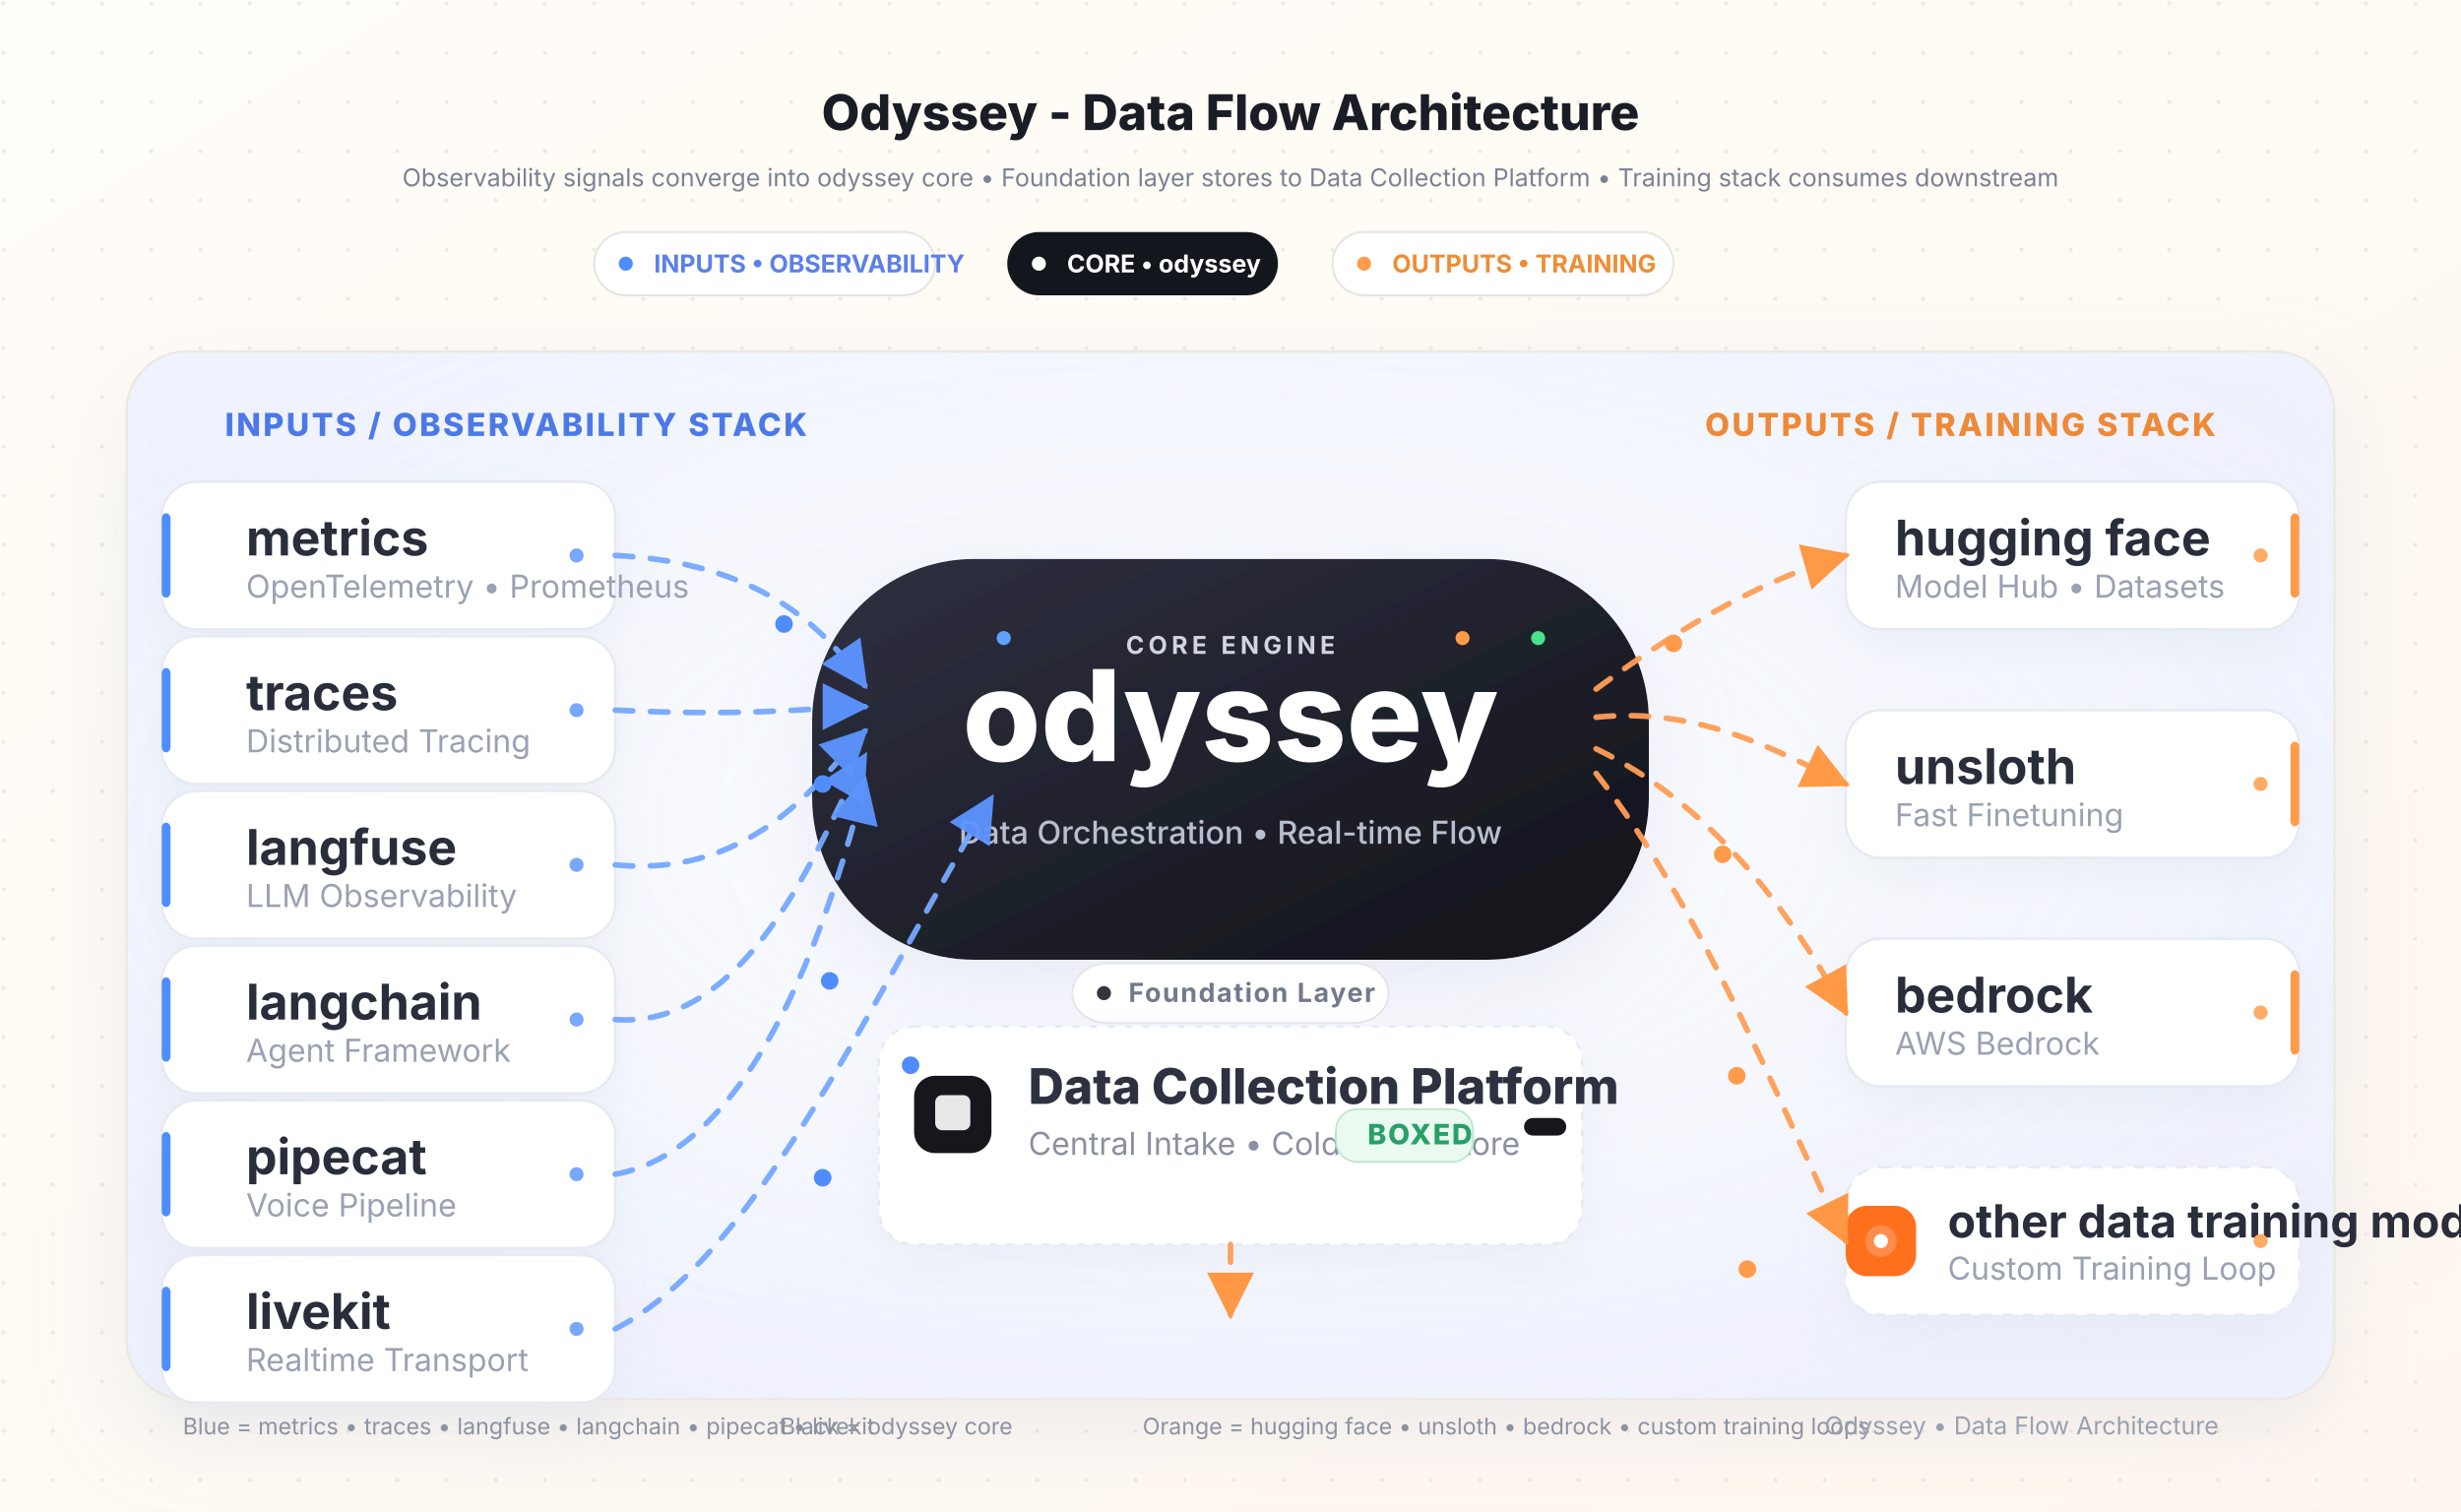
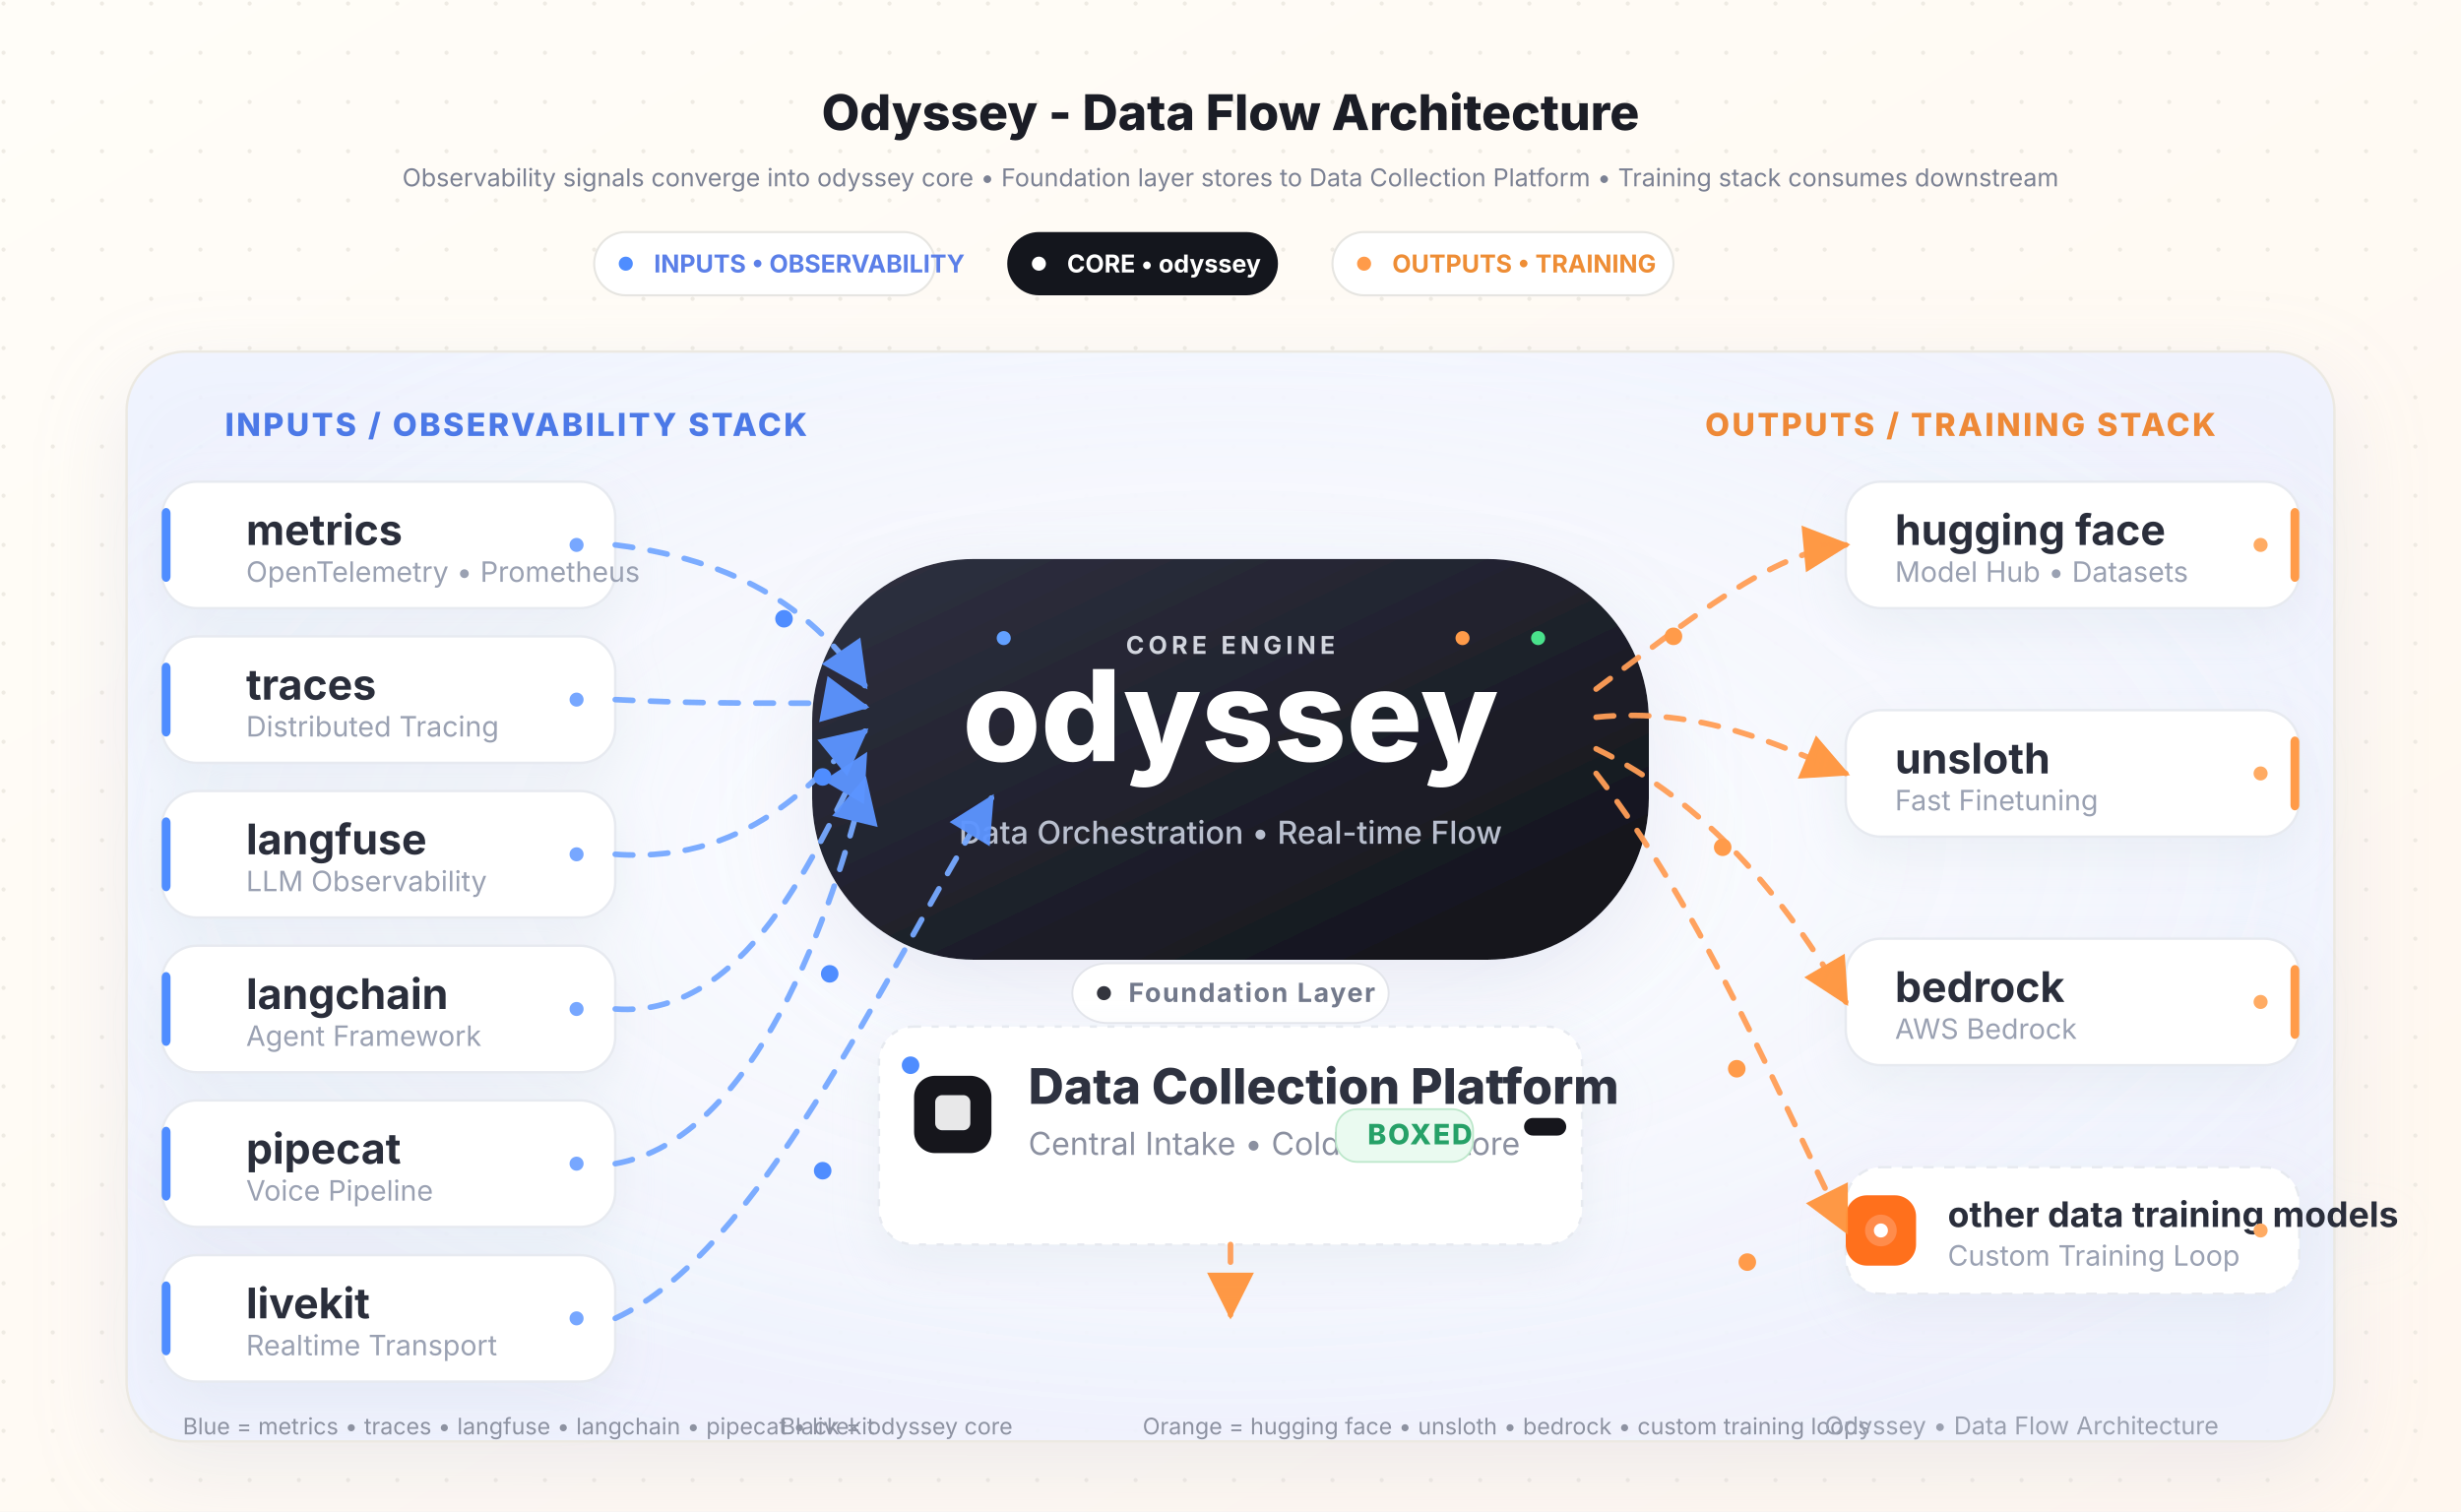
<svg xmlns="http://www.w3.org/2000/svg" viewBox="0 0 1400 860" width="100%" height="100%" role="img" aria-labelledby="title desc">
  <defs>
    <linearGradient id="bg" x1="0%" y1="0%" x2="100%" y2="100%">
      <stop offset="0%" stop-color="#fffdf8" />
      <stop offset="100%" stop-color="#fff7ef" />
    </linearGradient>
    <radialGradient id="halo" cx="50%" cy="45%" r="60%">
      <stop offset="0%" stop-color="#ffffff" stop-opacity="1" />
      <stop offset="100%" stop-color="#eef2ff" stop-opacity="0.85" />
    </radialGradient>
    <linearGradient id="coreFill" x1="0%" y1="0%" x2="100%" y2="100%">
      <stop offset="0%" stop-color="#2f3141" />
      <stop offset="100%" stop-color="#111218" />
    </linearGradient>
    <linearGradient id="leftStroke" x1="0%" y1="0%" x2="100%" y2="0%">
      <stop offset="0%" stop-color="#4f8dff" />
      <stop offset="100%" stop-color="#8db6ff" />
    </linearGradient>
    <linearGradient id="rightStroke" x1="0%" y1="0%" x2="100%" y2="0%">
      <stop offset="0%" stop-color="#ffb067" />
      <stop offset="100%" stop-color="#ff8a33" />
    </linearGradient>
    <filter id="softShadow" x="-20%" y="-20%" width="140%" height="160%">
      <feDropShadow dx="0" dy="18" stdDeviation="24" flood-color="#b7c0d6" flood-opacity="0.28" />
    </filter>
    <filter id="cardShadow" x="-20%" y="-20%" width="140%" height="160%">
      <feDropShadow dx="0" dy="10" stdDeviation="14" flood-color="#d7dee9" flood-opacity="0.35" />
    </filter>
    <pattern id="dots" width="28" height="28" patternUnits="userSpaceOnUse">
      <circle cx="2" cy="2" r="1.2" fill="#e8e4dc" />
    </pattern>
    <marker id="arrowRightBlue" viewBox="0 0 12 12" refX="10" refY="6" markerWidth="10" markerHeight="10" orient="auto">
      <path d="M1,1 L11,6 L1,11 Z" fill="#5b94ff" />
    </marker>
    <marker id="arrowRightOrange" viewBox="0 0 12 12" refX="10" refY="6" markerWidth="10" markerHeight="10" orient="auto">
      <path d="M1,1 L11,6 L1,11 Z" fill="#ff943c" />
    </marker>
  </defs>
  <style>
    text { font-family: Inter, "Segoe UI", Arial, sans-serif; }
    .eyebrow { font-size: 12px; font-weight: 700; letter-spacing: 1.8px; text-transform: uppercase; }
    .title { font-size: 28px; font-weight: 800; fill: #1b1d26; }
    .caption { font-size: 14px; fill: #7b8193; }
    .section { font-size: 18px; font-weight: 800; letter-spacing: 1.4px; text-transform: uppercase; }
    .pill { fill: #ffffff; stroke: #e7e6e2; stroke-width: 1.2; }
    .pillText { font-size: 14px; font-weight: 700; }
    .panel { fill: url(#halo); stroke: #ece9e2; stroke-width: 1.4; }
    .card { fill: #ffffff; stroke: #e7eaf0; stroke-width: 1.4; rx: 20; }
    .leftCardAccent { fill: #4f8dff; }
    .rightCardAccent { fill: #ff9b4a; }
-     .cardTitle { font-size: 28px; font-weight: 700; fill: #2a2e3b; }
-     .cardSub { font-size: 18px; fill: #9aa1b2; }
-     .smallTitle { font-size: 26px; font-weight: 700; fill: #2a2e3b; }
+     .cardTitle { font-size: 24px; font-weight: 700; fill: #2a2e3b; }
+     .cardSub { font-size: 16px; fill: #9aa1b2; }
+     .smallTitle { font-size: 20px; font-weight: 700; fill: #2a2e3b; }
    .coreLabel { font-size: 14px; font-weight: 700; letter-spacing: 2.4px; fill: #d2d5de; text-transform: uppercase; }
    .coreText { font-size: 72px; font-weight: 800; fill: #ffffff; }
    .coreSub { font-size: 18px; font-weight: 500; fill: #b9bfce; }
    .foundationTag { fill: #ffffff; stroke: #e3e5eb; stroke-width: 1.1; rx: 20; }
    .foundationTagText { font-size: 15px; font-weight: 700; fill: #72798b; letter-spacing: 0.9px; text-transform: uppercase; }
    .platformTitle { font-size: 28px; font-weight: 800; fill: #2d313f; }
    .platformSub { font-size: 18px; fill: #8b90a0; }
    .boxedPill { fill: #eafaf0; stroke: #bce7ca; stroke-width: 1; rx: 12; }
    .boxedText { font-size: 16px; font-weight: 800; fill: #27a167; letter-spacing: 1px; }
    .legend { font-size: 13px; fill: #8d92a1; }
    .footer { font-size: 14px; fill: #9aa0af; }
    .flowLeft, .flowRight {
      fill: none;
      stroke-width: 3.2;
      stroke-linecap: round;
      stroke-dasharray: 10 10;
      opacity: 0.95;
    }
    .flowLeft {
      stroke: #76a8ff;
      animation: dashLeft 1.6s linear infinite;
    }
    .flowRight {
      stroke: #ff9d56;
      animation: dashRight 1.6s linear infinite;
    }
    .pulseBlue { fill: #4f8dff; animation: pulseBlue 2.4s ease-in-out infinite; }
    .pulseOrange { fill: #ff9b4a; animation: pulseOrange 2.4s ease-in-out infinite; }
    .glowDot { animation-delay: 0.4s; }
    .coreFloat { animation: floatCore 5s ease-in-out infinite; transform-origin: 700px 386px; }
    .platformFloat { animation: floatPlatform 5s ease-in-out infinite; transform-origin: 700px 610px; }
    @keyframes dashLeft {
      to { stroke-dashoffset: -40; }
    }
    @keyframes dashRight {
      to { stroke-dashoffset: -40; }
    }
    @keyframes pulseBlue {
      0%, 100% { r: 5; opacity: 0.95; }
      50% { r: 10; opacity: 0.28; }
    }
    @keyframes pulseOrange {
      0%, 100% { r: 5; opacity: 0.95; }
      50% { r: 10; opacity: 0.28; }
    }
    @keyframes floatCore {
      0%, 100% { transform: translateY(0px); }
      50% { transform: translateY(-4px); }
    }
    @keyframes floatPlatform {
      0%, 100% { transform: translateY(0px); }
      50% { transform: translateY(4px); }
    }
  </style>
  <rect width="1400" height="860" fill="url(#bg)" />
  <rect width="1400" height="860" fill="url(#dots)" opacity="0.7" />
  <text x="700" y="74" text-anchor="middle" class="title">Odyssey - Data Flow Architecture</text>
  <text x="700" y="106" text-anchor="middle" class="caption">Observability signals converge into odyssey core • Foundation layer stores to Data Collection Platform • Training stack consumes downstream</text>
  <g transform="translate(338,132)">
    <rect width="194" height="36" rx="18" class="pill" />
    <circle cx="18" cy="18" r="4" fill="#4f8dff" />
    <text x="34" y="23" class="pillText" fill="#5b7fe8">INPUTS • OBSERVABILITY</text>
  </g>
  <g transform="translate(573,132)">
    <rect width="154" height="36" rx="18" fill="#14161d" />
    <circle cx="18" cy="18" r="4" fill="#ffffff" />
    <text x="34" y="23" class="pillText" fill="#ffffff">CORE • odyssey</text>
  </g>
  <g transform="translate(758,132)">
    <rect width="194" height="36" rx="18" class="pill" />
    <circle cx="18" cy="18" r="4" fill="#ff9b4a" />
    <text x="34" y="23" class="pillText" fill="#ee8d35">OUTPUTS • TRAINING</text>
  </g>
-   <rect x="72" y="200" width="1256" height="596" rx="34" class="panel" filter="url(#softShadow)" />
+   <rect x="72" y="200" width="1256" height="620" rx="34" class="panel" filter="url(#softShadow)" />
  <text x="128" y="248" class="section" fill="#4c79e7">INPUTS / OBSERVABILITY STACK</text>
  <text x="970" y="248" class="section" fill="#ee8937">OUTPUTS / TRAINING STACK</text>
  <g filter="url(#cardShadow)">
    <g transform="translate(92,274)">
-       <rect width="258" height="84" rx="18" class="card" />
-       <rect x="0" y="18" width="5" height="48" rx="3" class="leftCardAccent" />
-       <text x="48" y="42" class="cardTitle">metrics</text>
-       <text x="48" y="66" class="cardSub">OpenTelemetry • Prometheus</text>
-       <circle cx="236" cy="42" r="4" fill="#77a7ff" />
+       <rect width="258" height="72" rx="18" class="card" />
+       <rect x="0" y="15" width="5" height="42" rx="3" class="leftCardAccent" />
+       <text x="48" y="36" class="cardTitle">metrics</text>
+       <text x="48" y="57" class="cardSub">OpenTelemetry • Prometheus</text>
+       <circle cx="236" cy="36" r="4" fill="#77a7ff" />
    </g>
    <g transform="translate(92,362)">
-       <rect width="258" height="84" rx="18" class="card" />
-       <rect x="0" y="18" width="5" height="48" rx="3" class="leftCardAccent" />
-       <text x="48" y="42" class="cardTitle">traces</text>
-       <text x="48" y="66" class="cardSub">Distributed Tracing</text>
-       <circle cx="236" cy="42" r="4" fill="#77a7ff" />
+       <rect width="258" height="72" rx="18" class="card" />
+       <rect x="0" y="15" width="5" height="42" rx="3" class="leftCardAccent" />
+       <text x="48" y="36" class="cardTitle">traces</text>
+       <text x="48" y="57" class="cardSub">Distributed Tracing</text>
+       <circle cx="236" cy="36" r="4" fill="#77a7ff" />
    </g>
    <g transform="translate(92,450)">
-       <rect width="258" height="84" rx="18" class="card" />
-       <rect x="0" y="18" width="5" height="48" rx="3" class="leftCardAccent" />
-       <text x="48" y="42" class="cardTitle">langfuse</text>
-       <text x="48" y="66" class="cardSub">LLM Observability</text>
-       <circle cx="236" cy="42" r="4" fill="#77a7ff" />
+       <rect width="258" height="72" rx="18" class="card" />
+       <rect x="0" y="15" width="5" height="42" rx="3" class="leftCardAccent" />
+       <text x="48" y="36" class="cardTitle">langfuse</text>
+       <text x="48" y="57" class="cardSub">LLM Observability</text>
+       <circle cx="236" cy="36" r="4" fill="#77a7ff" />
    </g>
    <g transform="translate(92,538)">
-       <rect width="258" height="84" rx="18" class="card" />
-       <rect x="0" y="18" width="5" height="48" rx="3" class="leftCardAccent" />
-       <text x="48" y="42" class="cardTitle">langchain</text>
-       <text x="48" y="66" class="cardSub">Agent Framework</text>
-       <circle cx="236" cy="42" r="4" fill="#77a7ff" />
+       <rect width="258" height="72" rx="18" class="card" />
+       <rect x="0" y="15" width="5" height="42" rx="3" class="leftCardAccent" />
+       <text x="48" y="36" class="cardTitle">langchain</text>
+       <text x="48" y="57" class="cardSub">Agent Framework</text>
+       <circle cx="236" cy="36" r="4" fill="#77a7ff" />
    </g>
    <g transform="translate(92,626)">
-       <rect width="258" height="84" rx="18" class="card" />
-       <rect x="0" y="18" width="5" height="48" rx="3" class="leftCardAccent" />
-       <text x="48" y="42" class="cardTitle">pipecat</text>
-       <text x="48" y="66" class="cardSub">Voice Pipeline</text>
-       <circle cx="236" cy="42" r="4" fill="#77a7ff" />
+       <rect width="258" height="72" rx="18" class="card" />
+       <rect x="0" y="15" width="5" height="42" rx="3" class="leftCardAccent" />
+       <text x="48" y="36" class="cardTitle">pipecat</text>
+       <text x="48" y="57" class="cardSub">Voice Pipeline</text>
+       <circle cx="236" cy="36" r="4" fill="#77a7ff" />
    </g>
    <g transform="translate(92,714)">
-       <rect width="258" height="84" rx="18" class="card" />
-       <rect x="0" y="18" width="5" height="48" rx="3" class="leftCardAccent" />
-       <text x="48" y="42" class="cardTitle">livekit</text>
-       <text x="48" y="66" class="cardSub">Realtime Transport</text>
-       <circle cx="236" cy="42" r="4" fill="#77a7ff" />
+       <rect width="258" height="72" rx="18" class="card" />
+       <rect x="0" y="15" width="5" height="42" rx="3" class="leftCardAccent" />
+       <text x="48" y="36" class="cardTitle">livekit</text>
+       <text x="48" y="57" class="cardSub">Realtime Transport</text>
+       <circle cx="236" cy="36" r="4" fill="#77a7ff" />
    </g>
    <g transform="translate(1050,274)">
-       <rect width="258" height="84" rx="18" class="card" />
-       <rect x="253" y="18" width="5" height="48" rx="3" class="rightCardAccent" />
-       <text x="28" y="42" class="cardTitle">hugging face</text>
-       <text x="28" y="66" class="cardSub">Model Hub • Datasets</text>
-       <circle cx="236" cy="42" r="4" fill="#ffab63" />
+       <rect width="258" height="72" rx="18" class="card" />
+       <rect x="253" y="15" width="5" height="42" rx="3" class="rightCardAccent" />
+       <text x="28" y="36" class="cardTitle">hugging face</text>
+       <text x="28" y="57" class="cardSub">Model Hub • Datasets</text>
+       <circle cx="236" cy="36" r="4" fill="#ffab63" />
    </g>
    <g transform="translate(1050,404)">
-       <rect width="258" height="84" rx="18" class="card" />
-       <rect x="253" y="18" width="5" height="48" rx="3" class="rightCardAccent" />
-       <text x="28" y="42" class="cardTitle">unsloth</text>
-       <text x="28" y="66" class="cardSub">Fast Finetuning</text>
-       <circle cx="236" cy="42" r="4" fill="#ffab63" />
+       <rect width="258" height="72" rx="18" class="card" />
+       <rect x="253" y="15" width="5" height="42" rx="3" class="rightCardAccent" />
+       <text x="28" y="36" class="cardTitle">unsloth</text>
+       <text x="28" y="57" class="cardSub">Fast Finetuning</text>
+       <circle cx="236" cy="36" r="4" fill="#ffab63" />
    </g>
    <g transform="translate(1050,534)">
-       <rect width="258" height="84" rx="18" class="card" />
-       <rect x="253" y="18" width="5" height="48" rx="3" class="rightCardAccent" />
-       <text x="28" y="42" class="cardTitle">bedrock</text>
-       <text x="28" y="66" class="cardSub">AWS Bedrock</text>
-       <circle cx="236" cy="42" r="4" fill="#ffab63" />
+       <rect width="258" height="72" rx="18" class="card" />
+       <rect x="253" y="15" width="5" height="42" rx="3" class="rightCardAccent" />
+       <text x="28" y="36" class="cardTitle">bedrock</text>
+       <text x="28" y="57" class="cardSub">AWS Bedrock</text>
+       <circle cx="236" cy="36" r="4" fill="#ffab63" />
    </g>
    <g transform="translate(1050,664)">
-       <rect width="258" height="84" rx="18" class="card" stroke="#ffc58e" stroke-dasharray="6 6" />
-       <rect x="0" y="22" width="40" height="40" rx="12" fill="#ff6f1f" />
-       <circle cx="20" cy="42" r="9" fill="#ffffff" opacity="0.2" />
-       <circle cx="20" cy="42" r="4" fill="#ffffff" />
-       <text x="58" y="40" class="smallTitle">other data training models</text>
-       <text x="58" y="64" class="cardSub">Custom Training Loop</text>
-       <circle cx="236" cy="42" r="4" fill="#ffab63" />
+       <rect width="258" height="72" rx="18" class="card" stroke="#ffc58e" stroke-dasharray="6 6" />
+       <rect x="0" y="16" width="40" height="40" rx="12" fill="#ff6f1f" />
+       <circle cx="20" cy="36" r="9" fill="#ffffff" opacity="0.2" />
+       <circle cx="20" cy="36" r="4" fill="#ffffff" />
+       <text x="58" y="34" class="smallTitle">other data training models</text>
+       <text x="58" y="56" class="cardSub">Custom Training Loop</text>
+       <circle cx="236" cy="36" r="4" fill="#ffab63" />
    </g>
  </g>
  <g class="coreFloat" filter="url(#softShadow)">
    <rect x="462" y="318" width="476" height="228" rx="92" fill="url(#coreFill)" />
    <text x="700" y="372" text-anchor="middle" class="coreLabel">CORE ENGINE</text>
    <circle cx="571" cy="363" r="4" fill="#62a0ff" />
    <circle cx="832" cy="363" r="4" fill="#ff9b4a" />
    <circle cx="875" cy="363" r="4" fill="#4ae18b" />
    <text x="700" y="433" text-anchor="middle" class="coreText">odyssey</text>
    <text x="700" y="480" text-anchor="middle" class="coreSub">Data Orchestration  •  Real-time Flow</text>
  </g>
  <g transform="translate(610,548)">
    <rect width="180" height="34" rx="17" class="foundationTag" />
    <circle cx="18" cy="17" r="4" fill="#33353e" />
    <text x="32" y="22" class="foundationTagText">Foundation Layer</text>
  </g>
  <g class="platformFloat" filter="url(#cardShadow)">
    <rect x="500" y="584" width="400" height="124" rx="20" class="card" stroke-dasharray="4 6" />
    <rect x="520" y="612" width="44" height="44" rx="12" fill="#14161d" />
    <rect x="532" y="623" width="20" height="20" rx="4" fill="#ffffff" opacity="0.9" />
    <text x="585" y="628" class="platformTitle">Data Collection Platform</text>
    <text x="585" y="657" class="platformSub">Central Intake • Cold + Hot Store</text>
    <rect x="760" y="631" width="78" height="30" class="boxedPill" />
    <text x="778" y="651" class="boxedText">BOXED</text>
    <rect x="867" y="636" width="24" height="10" rx="5" fill="#14161d" />
  </g>
-   <path d="M350 316 C430 320, 468 355, 492 390" class="flowLeft" marker-end="url(#arrowRightBlue)" />
-   <path d="M350 404 C430 408, 470 402, 492 402" class="flowLeft" marker-end="url(#arrowRightBlue)" />
-   <path d="M350 492 C432 500, 470 438, 492 416" class="flowLeft" marker-end="url(#arrowRightBlue)" />
-   <path d="M350 580 C430 586, 470 468, 492 430" class="flowLeft" marker-end="url(#arrowRightBlue)" />
-   <path d="M350 668 C430 654, 474 518, 492 444" class="flowLeft" marker-end="url(#arrowRightBlue)" />
-   <path d="M350 756 C432 714, 500 560, 564 454" class="flowLeft" marker-end="url(#arrowRightBlue)" />
-   <path d="M908 392 C962 352, 1008 328, 1050 316" class="flowRight" marker-end="url(#arrowRightOrange)" />
-   <path d="M908 408 C968 402, 1012 428, 1050 446" class="flowRight" marker-end="url(#arrowRightOrange)" />
-   <path d="M908 426 C970 456, 1015 512, 1050 576" class="flowRight" marker-end="url(#arrowRightOrange)" />
-   <path d="M908 440 C970 520, 1012 628, 1050 706" class="flowRight" marker-end="url(#arrowRightOrange)" />
+   <path d="M350 310 C430 320, 468 355, 492 390" class="flowLeft" marker-end="url(#arrowRightBlue)" />
+   <path d="M350 398 C430 402, 470 398, 492 402" class="flowLeft" marker-end="url(#arrowRightBlue)" />
+   <path d="M350 486 C432 492, 470 434, 492 416" class="flowLeft" marker-end="url(#arrowRightBlue)" />
+   <path d="M350 574 C430 580, 470 468, 492 430" class="flowLeft" marker-end="url(#arrowRightBlue)" />
+   <path d="M350 662 C430 648, 474 518, 492 444" class="flowLeft" marker-end="url(#arrowRightBlue)" />
+   <path d="M350 750 C432 712, 500 560, 564 454" class="flowLeft" marker-end="url(#arrowRightBlue)" />
+   <path d="M908 392 C962 352, 1008 314, 1050 310" class="flowRight" marker-end="url(#arrowRightOrange)" />
+   <path d="M908 408 C968 402, 1012 424, 1050 440" class="flowRight" marker-end="url(#arrowRightOrange)" />
+   <path d="M908 426 C970 456, 1015 510, 1050 570" class="flowRight" marker-end="url(#arrowRightOrange)" />
+   <path d="M908 440 C970 520, 1012 624, 1050 700" class="flowRight" marker-end="url(#arrowRightOrange)" />
  <path d="M700 708 L700 748" class="flowRight" marker-end="url(#arrowRightOrange)" />
-   <circle cx="446" cy="355" r="5" class="pulseBlue" />
-   <circle cx="468" cy="446" r="5" class="pulseBlue glowDot" />
-   <circle cx="472" cy="558" r="5" class="pulseBlue" />
-   <circle cx="468" cy="670" r="5" class="pulseBlue glowDot" />
+   <circle cx="446" cy="352" r="5" class="pulseBlue" />
+   <circle cx="468" cy="442" r="5" class="pulseBlue glowDot" />
+   <circle cx="472" cy="554" r="5" class="pulseBlue" />
+   <circle cx="468" cy="666" r="5" class="pulseBlue glowDot" />
  <circle cx="518" cy="606" r="5" class="pulseBlue" />
-   <circle cx="952" cy="366" r="5" class="pulseOrange" />
-   <circle cx="980" cy="486" r="5" class="pulseOrange glowDot" />
-   <circle cx="988" cy="612" r="5" class="pulseOrange" />
-   <circle cx="994" cy="722" r="5" class="pulseOrange glowDot" />
+   <circle cx="952" cy="362" r="5" class="pulseOrange" />
+   <circle cx="980" cy="482" r="5" class="pulseOrange glowDot" />
+   <circle cx="988" cy="608" r="5" class="pulseOrange" />
+   <circle cx="994" cy="718" r="5" class="pulseOrange glowDot" />
  <text x="104" y="816" class="legend">Blue = metrics • traces • langfuse • langchain • pipecat • livekit</text>
  <text x="444" y="816" class="legend">Black = odyssey core</text>
  <text x="650" y="816" class="legend">Orange = hugging face • unsloth • bedrock • custom training loops</text>
  <text x="1038" y="816" class="footer">Odyssey • Data Flow Architecture</text>
</svg>
